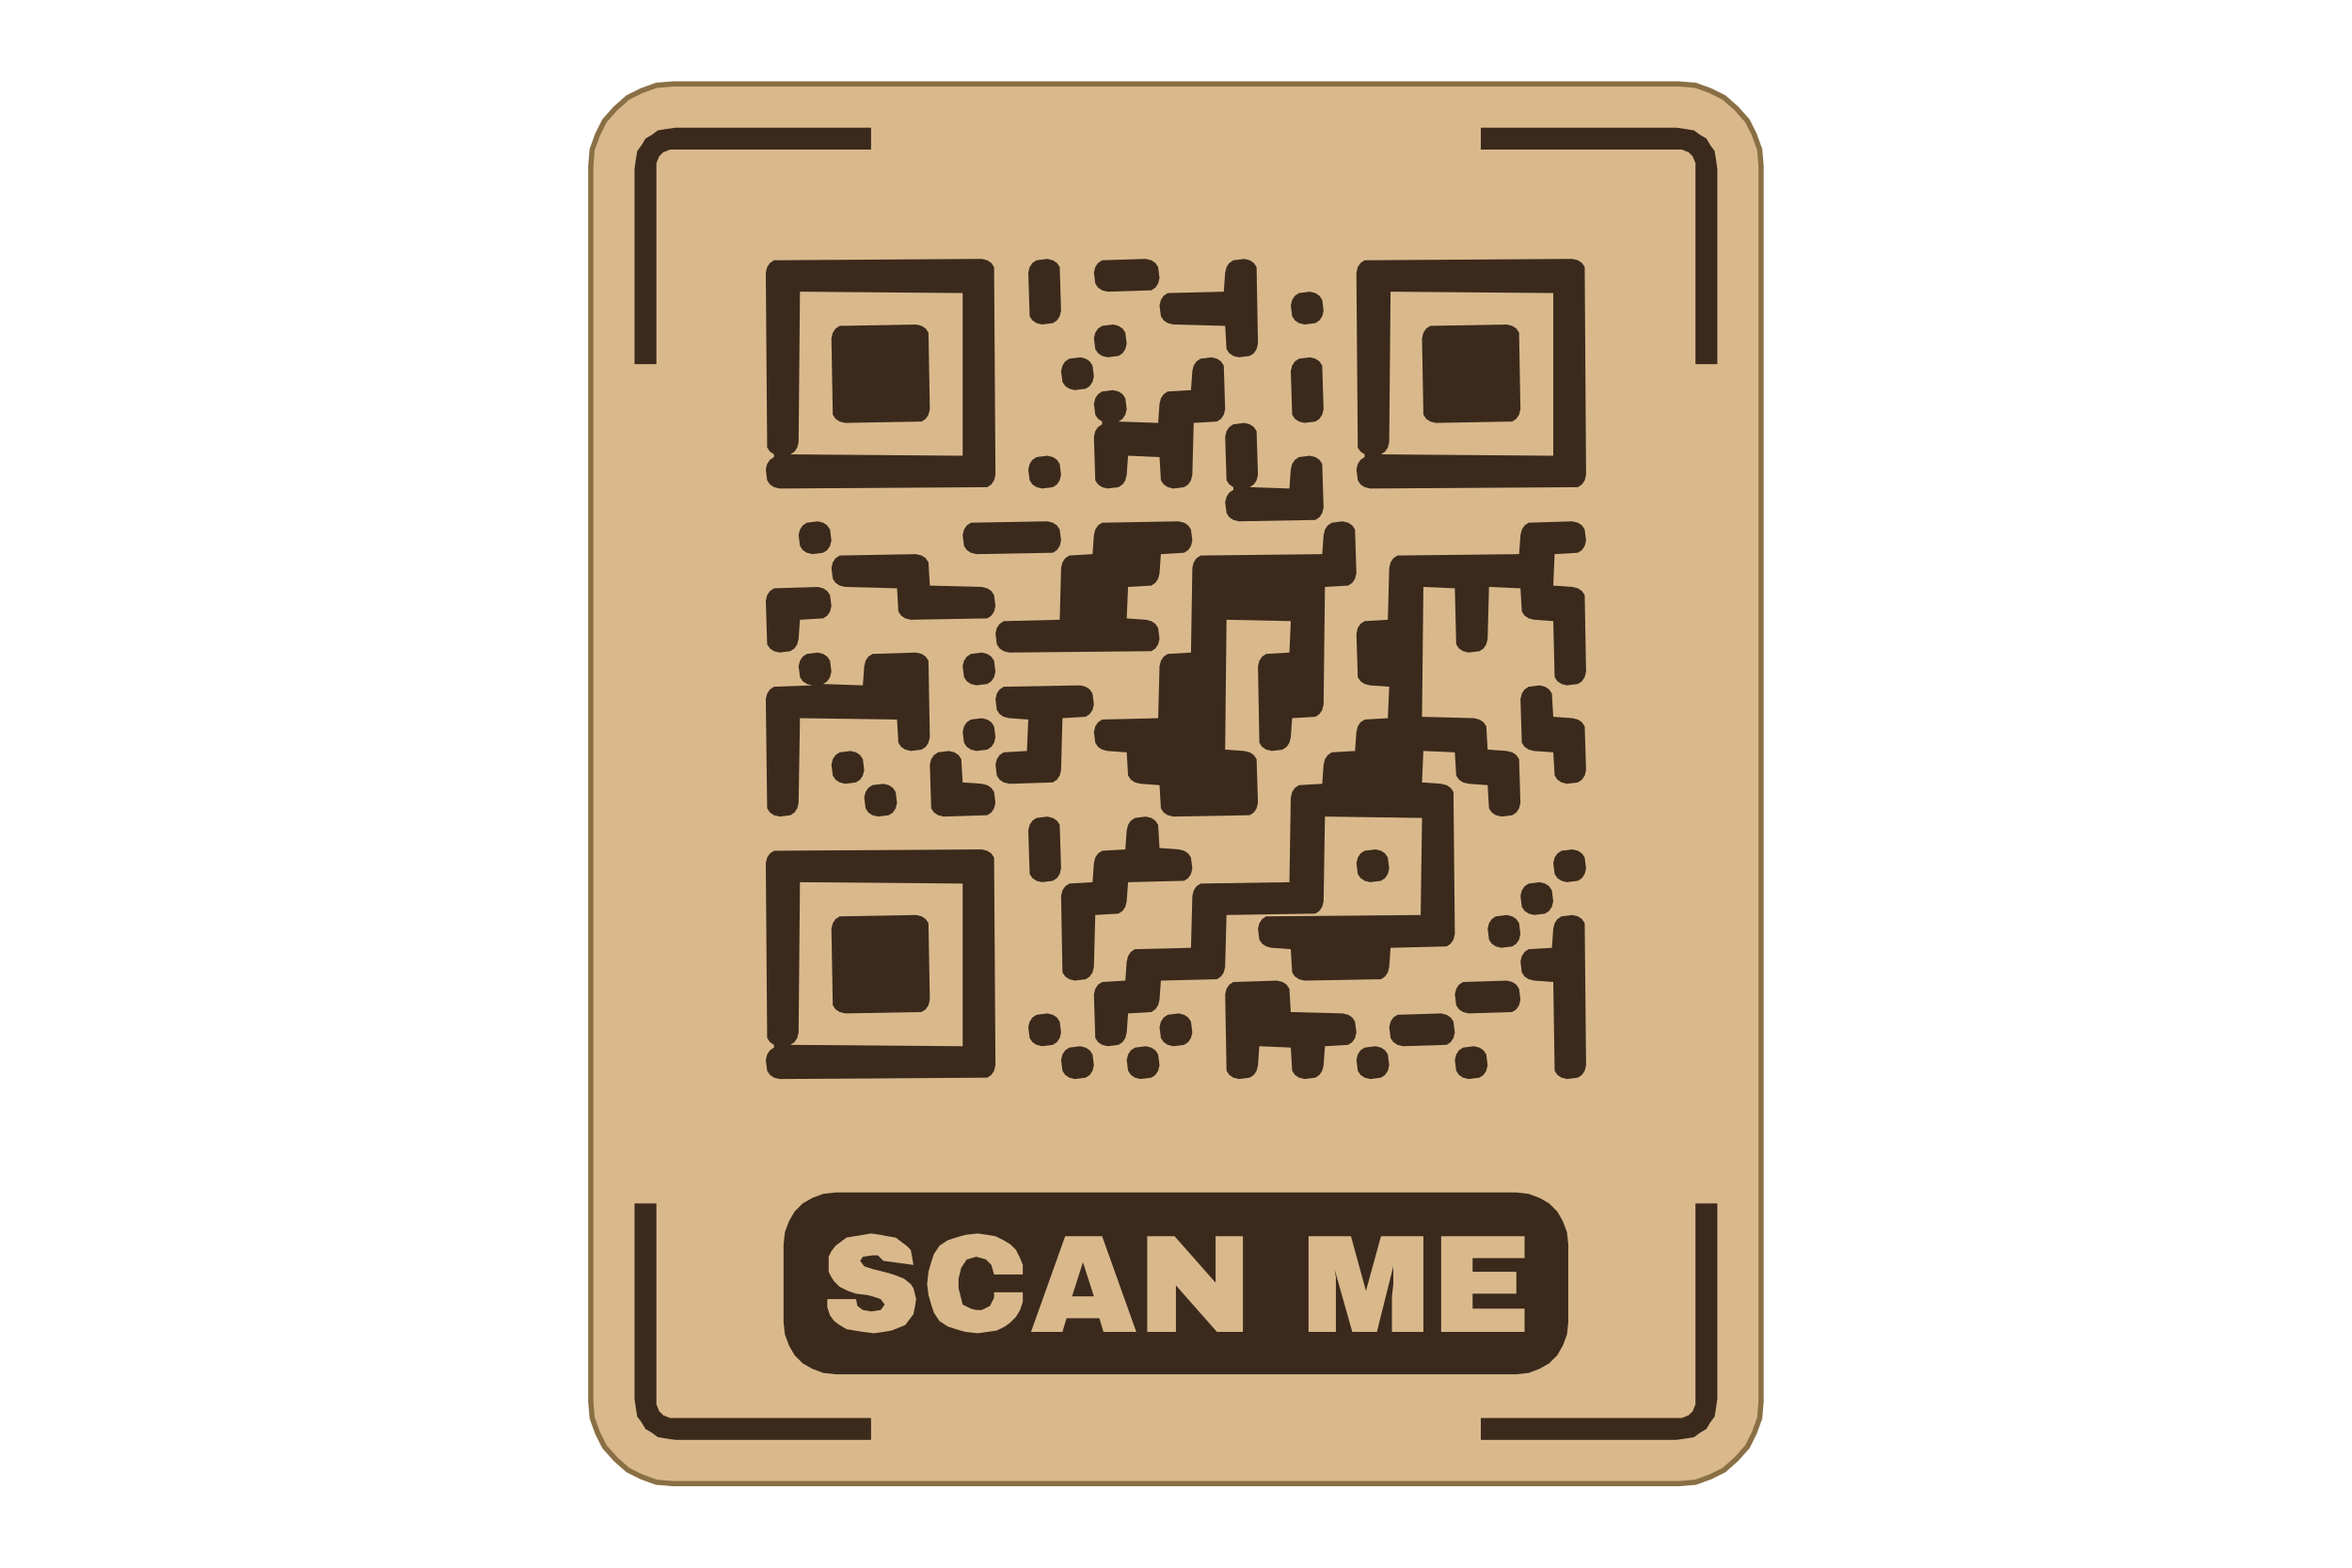
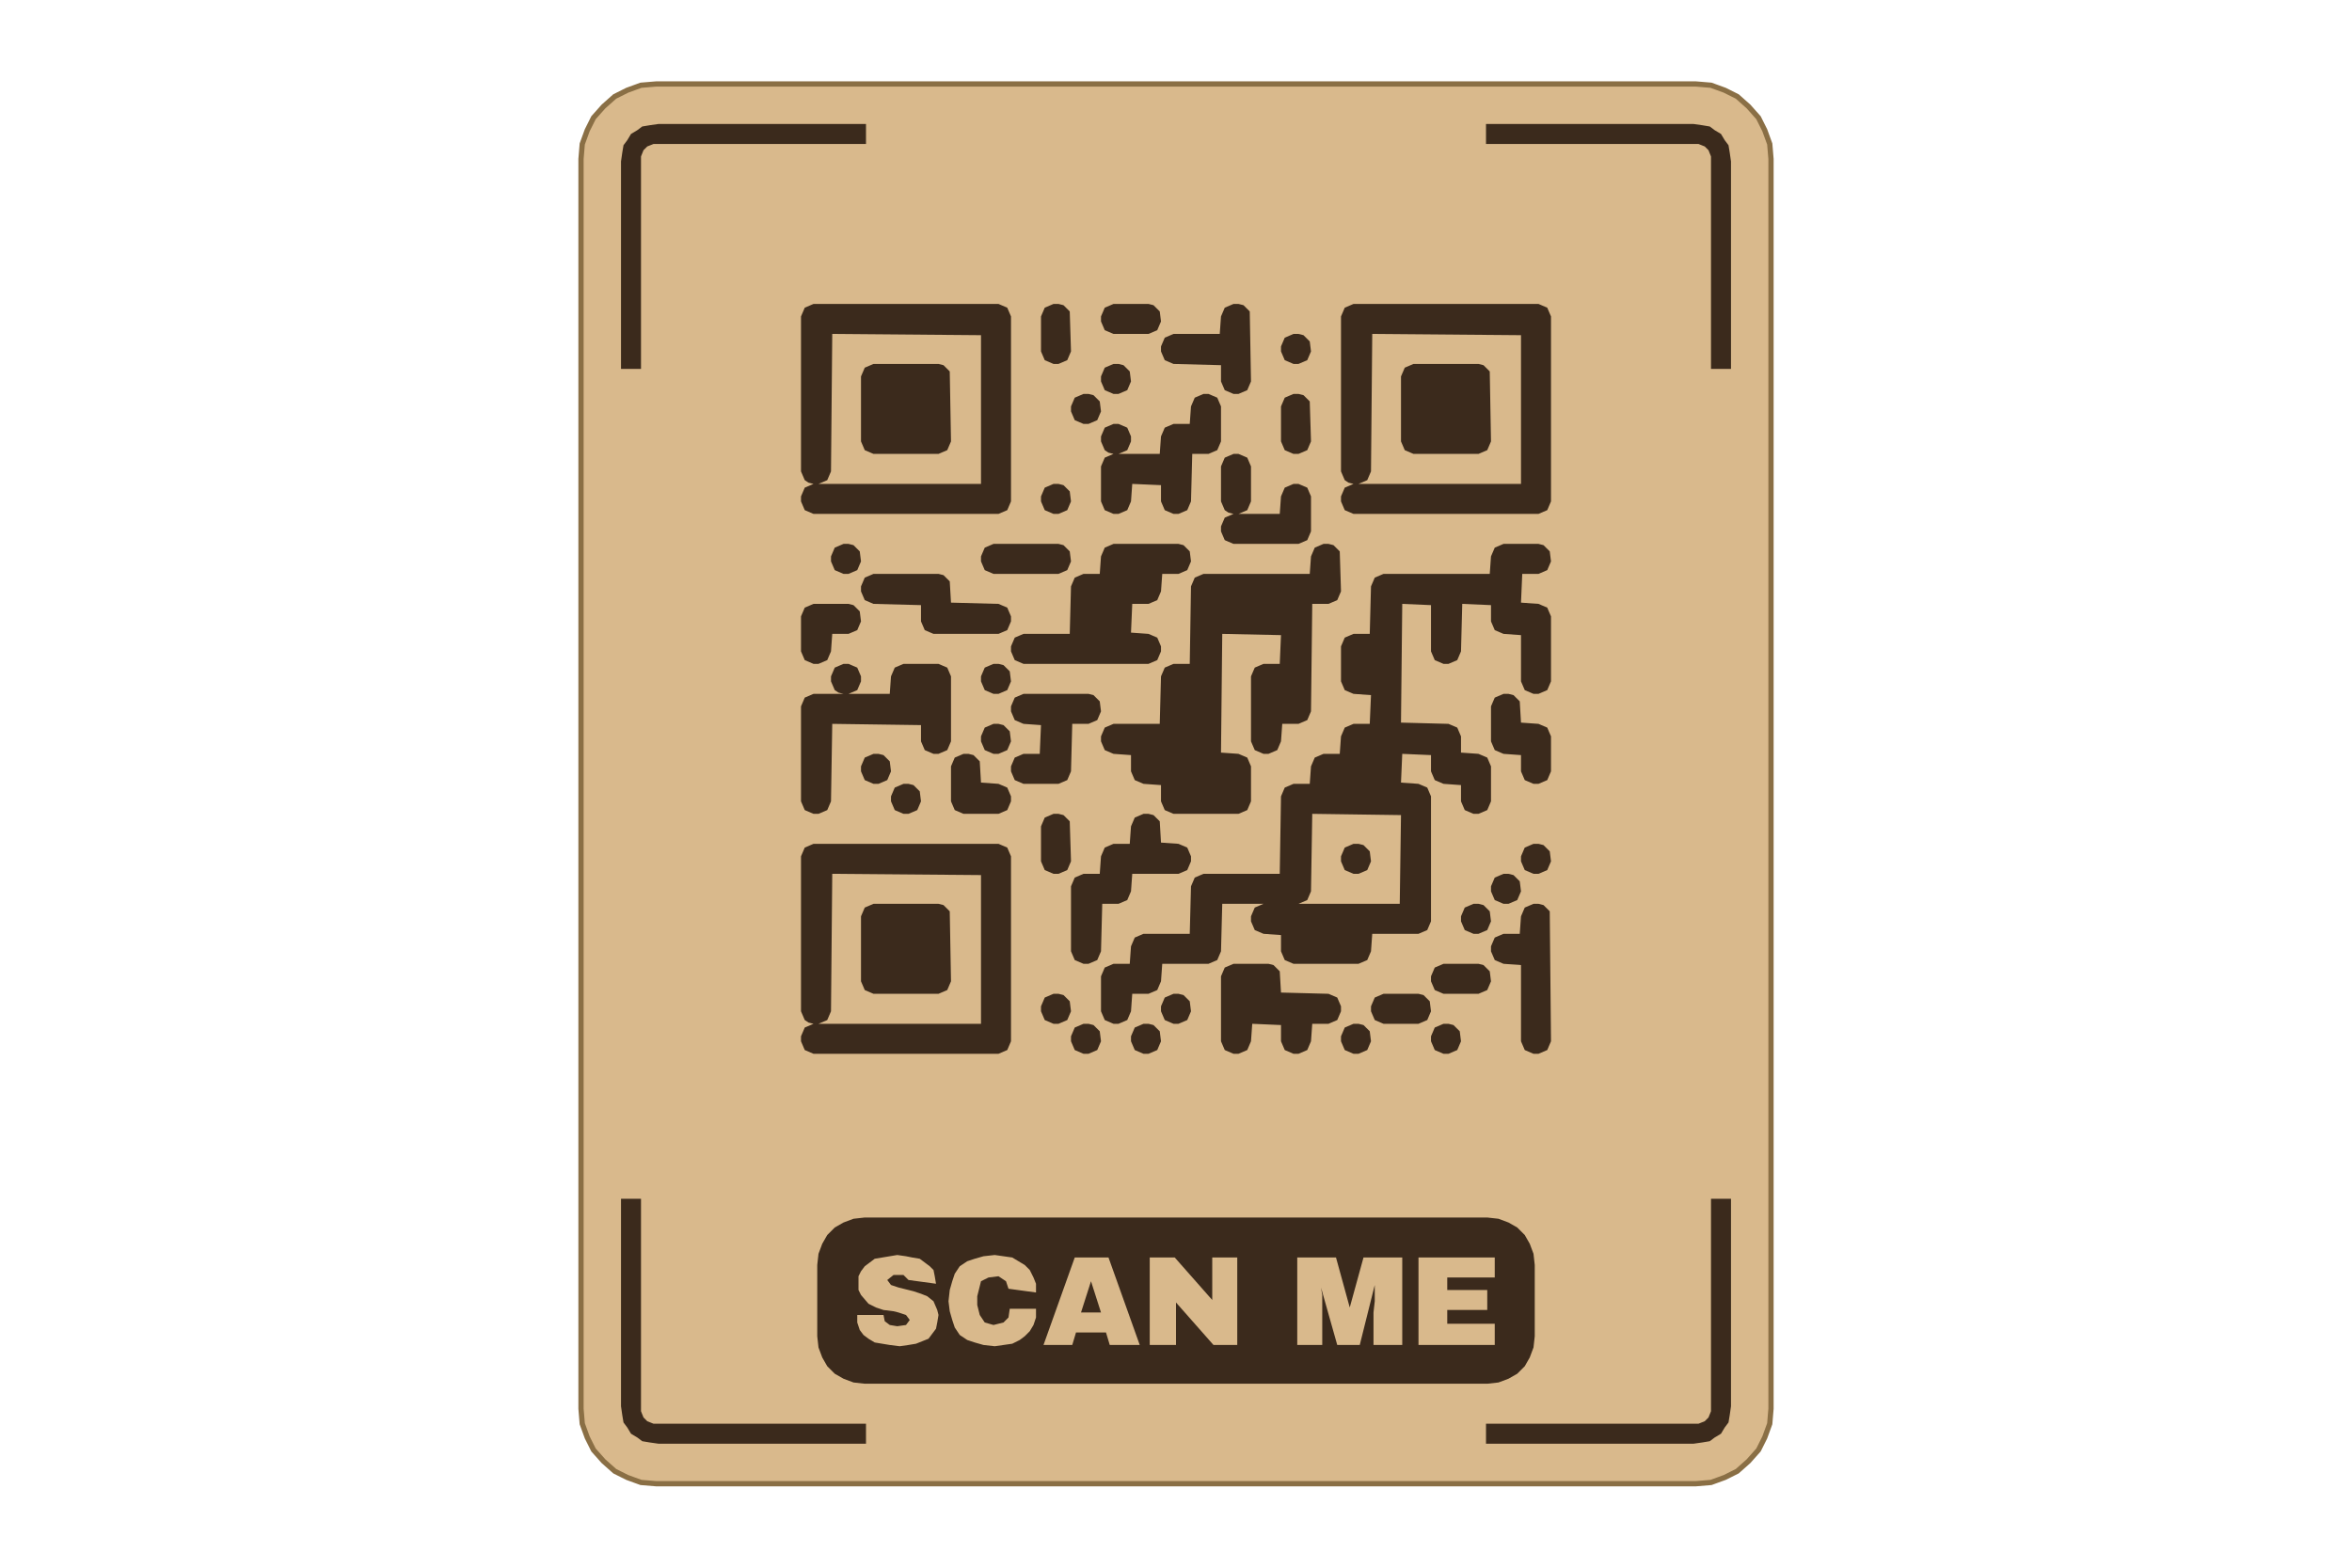
- <svg xmlns="http://www.w3.org/2000/svg" width="300" height="200" viewBox="-6.14 -6.14 97.89 114.69">
-   <path fill="#D9B98C" fill-rule="evenodd" stroke="#8A6F45" stroke-width=".38" d="m0 6 .1-1.2.4-1.1.5-1 .8-.9.9-.8 1-.5L4.8.1 6 0h73.6l1.2.1 1.1.4 1 .5.9.8.8.9.5 1 .4 1.1.1 1.2v90.4l-.1 1.2-.4 1.1-.5 1-.8.9-.9.8-1 .5-1.1.4-1.2.1H6l-1.2-.1-1.1-.4-1-.5-.9-.8-.8-.9-.5-1-.4-1.1-.1-1.2Z" />
-   <path fill="#3B2A1C" fill-rule="evenodd" d="m36.2 70.5.3.2.2.3.1.8-.1.4-.2.3-.3.2-.8.1-.4-.1-.3-.2-.2-.3-.1-.8.1-.4.2-.3.3-.2.8-.1Zm4.8 0 .3.2.2.3.1.8-.1.4-.2.3-.3.2-.8.1-.4-.1-.3-.2-.2-.3-.1-.8.1-.4.2-.3.3-.2.8-.1Zm9.6-4.8.3.2.2.3.1 1.7 3.8.1.4.1.3.2.2.3.1.8-.1.4-.2.3-.3.2-1.7.1-.1 1.4-.1.4-.2.3-.3.2-.8.1-.4-.1-.3-.2-.2-.3-.1-1.7-2.3-.1-.1 1.4-.1.4-.2.3-.3.2-.8.1-.4-.1-.3-.2-.2-.3-.1-5.6.1-.4.2-.3.3-.2 3.2-.1Zm7.2 4.8.3.2.2.3.1.8-.1.4-.2.3-.3.2-.8.1-.4-.1-.3-.2-.2-.3-.1-.8.1-.4.2-.3.3-.2.8-.1Zm7.2 0 .3.2.2.3.1.8-.1.4-.2.3-.3.2-.8.1-.4-.1-.3-.2-.2-.3-.1-.8.1-.4.2-.3.3-.2.8-.1Zm7.2-9.6.3.2.2.3.1 10.4-.1.4-.2.3-.3.2-.8.1-.4-.1-.3-.2-.2-.3-.1-6.5-1.4-.1-.4-.1-.3-.2-.2-.3-.1-.8.1-.4.2-.3.3-.2 1.7-.1.1-1.4.1-.4.2-.3.3-.2.8-.1Zm-38.4 7.2.3.2.2.3.1.8-.1.4-.2.3-.3.2-.8.1-.4-.1-.3-.2-.2-.3-.1-.8.1-.4.2-.3.3-.2.8-.1Zm38.4-36 .3.2.2.3.1.8-.1.4-.2.3-.3.2-1.7.1-.1 2.3 1.4.1.4.1.3.2.2.3.1 5.6-.1.4-.2.3-.3.2-.8.1-.4-.1-.3-.2-.2-.3-.1-4.1-1.4-.1-.4-.1-.3-.2-.2-.3-.1-1.7-2.3-.1-.1 3.8-.1.4-.2.3-.3.2-.8.1-.4-.1-.3-.2-.2-.3-.1-4.1-2.3-.1-.1 9.5 3.8.1.4.1.3.2.2.3.1 1.7 1.4.1.4.1.3.2.2.3.1 3.2-.1.4-.2.3-.3.2-.8.1-.4-.1-.3-.2-.2-.3-.1-1.7-1.4-.1-.4-.1-.3-.2-.2-.3-.1-1.7-2.3-.1-.1 2.3 1.4.1.4.1.3.2.2.3.1 10.4-.1.4-.2.3-.3.2-4.1.1-.1 1.4-.1.4-.2.3-.3.2-5.6.1-.4-.1-.3-.2-.2-.3-.1-1.7-1.4-.1-.4-.1-.3-.2-.2-.3-.1-.8.1-.4.2-.3.3-.2 11.3-.1.1-7.1-7.1-.1-.1 6.2-.1.4-.2.3-.3.2-6.5.1-.1 3.8-.1.4-.2.3-.3.2-4.1.1-.1 1.4-.1.4-.2.3-.3.2-1.7.1-.1 1.4-.1.4-.2.3-.3.2-.8.1-.4-.1-.3-.2-.2-.3-.1-3.2.1-.4.2-.3.3-.2 1.7-.1.1-1.4.1-.4.2-.3.3-.2 4.1-.1.1-3.8.1-.4.2-.3.3-.2 6.5-.1.1-6.2.1-.4.2-.3.3-.2 1.7-.1.1-1.4.1-.4.2-.3.3-.2 1.7-.1.1-1.4.1-.4.2-.3.3-.2 1.7-.1.1-2.3L57 44l-.4-.1-.3-.2-.2-.3-.1-3.2.1-.4.2-.3.3-.2 1.7-.1.1-3.8.1-.4.2-.3.3-.2 8.9-.1.1-1.4.1-.4.2-.3.3-.2 3.2-.1Zm-28.8 36 .3.2.2.3.1.8-.1.4-.2.3-.3.2-.8.1-.4-.1-.3-.2-.2-.3-.1-.8.1-.4.2-.3.3-.2.8-.1Zm19.2 0 .3.2.2.3.1.8-.1.4-.2.3-.3.2-3.2.1-.4-.1-.3-.2-.2-.3-.1-.8.1-.4.2-.3.3-.2 3.2-.1Zm4.8-2.4.3.2.2.3.1.8-.1.4-.2.3-.3.2-3.2.1-.4-.1-.3-.2-.2-.3-.1-.8.1-.4.2-.3.3-.2 3.2-.1ZM41 53.7l.3.2.2.3.1 1.7 1.4.1.4.1.3.2.2.3.1.8-.1.4-.2.3-.3.2-4.1.1-.1 1.4-.1.4-.2.3-.3.2-1.7.1-.1 3.8-.1.4-.2.3-.3.2-.8.1-.4-.1-.3-.2-.2-.3-.1-5.6.1-.4.2-.3.3-.2 1.7-.1.1-1.4.1-.4.2-.3.3-.2 1.7-.1.1-1.4.1-.4.2-.3.3-.2.8-.1Zm26.4 7.2.3.2.2.3.1.8-.1.4-.2.3-.3.2-.8.1-.4-.1-.3-.2-.2-.3-.1-.8.1-.4.2-.3.3-.2.8-.1Zm2.4-2.4.3.2.2.3.1.8-.1.4-.2.3-.3.2-.8.1-.4-.1-.3-.2-.2-.3-.1-.8.1-.4.2-.3.3-.2.8-.1Zm-36-4.8.3.2.2.3.1 3.2-.1.4-.2.3-.3.2-.8.1-.4-.1-.3-.2-.2-.3-.1-3.2.1-.4.2-.3.3-.2.8-.1Zm24 2.4.3.2.2.3.1.8-.1.4-.2.3-.3.2-.8.1-.4-.1-.3-.2-.2-.3-.1-.8.1-.4.2-.3.3-.2.8-.1Zm14.4 0 .3.2.2.3.1.8-.1.4-.2.3-.3.2-.8.1-.4-.1-.3-.2-.2-.3-.1-.8.1-.4.2-.3.3-.2.8-.1ZM15.5 43.7l-.2-.3-.1-.8.1-.4.2-.3.3-.2.8-.1.4.1.3.2.2.3.1.8-.1.4-.2.3-.3.2 2.9.1.1-1.4.1-.4.2-.3.3-.2 3.2-.1.4.1.3.2.2.3.1 5.6-.1.4-.2.3-.3.2-.8.1-.4-.1-.3-.2-.2-.3-.1-1.7-7.1-.1-.1 6.2-.1.4-.2.3-.3.2-.8.1-.4-.1-.3-.2-.2-.3-.1-8 .1-.4.2-.3.3-.2 2.8-.1-.4-.1Zm6.3 7.6.3.2.2.3.1.8-.1.4-.2.3-.3.2-.8.1-.4-.1-.3-.2-.2-.3-.1-.8.1-.4.2-.3.3-.2.8-.1Zm4.8-2.4.3.2.2.3.1 1.7 1.4.1.4.1.3.2.2.3.1.8-.1.4-.2.3-.3.2-3.2.1-.4-.1-.3-.2-.2-.3-.1-3.2.1-.4.2-.3.3-.2.8-.1Zm28.8-16.8.3.2.2.3.1 3.2-.1.4-.2.3-.3.2-1.7.1-.1 8.6-.1.4-.2.3-.3.2-1.7.1-.1 1.4-.1.4-.2.3-.3.2-.8.1-.4-.1-.3-.2-.2-.3-.1-5.6.1-.4.2-.3.3-.2 1.7-.1.1-2.3-4.7-.1-.1 9.5 1.4.1.4.1.3.2.2.3.1 3.2-.1.4-.2.3-.3.2-5.6.1-.4-.1-.3-.2-.2-.3-.1-1.7-1.4-.1-.4-.1-.3-.2-.2-.3-.1-1.7-1.4-.1-.4-.1-.3-.2-.2-.3-.1-.8.1-.4.2-.3.3-.2 4.1-.1.1-3.8.1-.4.2-.3.3-.2 1.7-.1.1-6.2.1-.4.2-.3.3-.2 8.9-.1.1-1.4.1-.4.2-.3.3-.2.8-.1Zm-36 16.8.3.2.2.3.1.8-.1.4-.2.3-.3.2-.8.1-.4-.1-.3-.2-.2-.3-.1-.8.1-.4.2-.3.3-.2.8-.1Zm16.8-4.8.3.2.2.3.1.8-.1.4-.2.3-.3.2-1.7.1-.1 3.8-.1.4-.2.3-.3.2-3.2.1-.4-.1-.3-.2-.2-.3-.1-.8.1-.4.2-.3.3-.2 1.7-.1.1-2.3-1.4-.1-.4-.1-.3-.2-.2-.3-.1-.8.1-.4.2-.3.3-.2 5.6-.1Zm33.6 0 .3.2.2.3.1 1.7 1.4.1.4.1.3.2.2.3.1 3.2-.1.4-.2.3-.3.2-.8.1-.4-.1-.3-.2-.2-.3-.1-1.7-1.4-.1-.4-.1-.3-.2-.2-.3L68 45l.1-.4.2-.3.3-.2.8-.1ZM29 46.5l.3.2.2.3.1.8-.1.4-.2.3-.3.2-.8.1-.4-.1-.3-.2-.2-.3-.1-.8.1-.4.2-.3.3-.2.8-.1Zm0-4.8.3.2.2.3.1.8-.1.4-.2.3-.3.2-.8.1-.4-.1-.3-.2-.2-.3-.1-.8.1-.4.2-.3.3-.2.8-.1Zm-12-4.8.3.2.2.3.1.8-.1.4-.2.3-.3.2-1.7.1-.1 1.4-.1.4-.2.3-.3.2-.8.1-.4-.1-.3-.2-.2-.3-.1-3.2.1-.4.2-.3.3-.2 3.2-.1Zm26.4-4.8.3.2.2.3.1.8-.1.4-.2.3-.3.2-1.7.1-.1 1.4-.1.4-.2.3-.3.2-1.7.1-.1 2.3 1.4.1.4.1.3.2.2.3.1.8-.1.4-.2.3-.3.2-10.4.1-.4-.1-.3-.2-.2-.3-.1-.8.1-.4.2-.3.3-.2 4.1-.1.1-3.8.1-.4.2-.3.3-.2 1.7-.1.1-1.4.1-.4.2-.3.3-.2L43 32Zm-19.2 2.4.3.2.2.3.1 1.7 3.8.1.4.1.3.2.2.3.1.8-.1.4-.2.3-.3.2-5.6.1-.4-.1-.3-.2-.2-.3-.1-1.7-3.8-.1-.4-.1-.3-.2-.2-.3-.1-.8.1-.4.2-.3.3-.2 5.6-.1ZM17 32.1l.3.2.2.3.1.8-.1.4-.2.3-.3.2-.8.1-.4-.1-.3-.2-.2-.3-.1-.8.1-.4.2-.3.3-.2.8-.1Zm16.8 0 .3.2.2.3.1.8-.1.4-.2.3-.3.2-5.6.1-.4-.1-.3-.2-.2-.3-.1-.8.1-.4.2-.3.3-.2 5.6-.1Zm12.9-2.8-.2-.3-.1-3.2.1-.4.2-.3.3-.2.8-.1.4.1.3.2.2.3.1 3.2-.1.4-.2.3-.3.2 2.9.1.1-1.4.1-.4.2-.3.3-.2.8-.1.4.1.3.2.2.3.1 3.2-.1.4-.2.3-.3.2-5.6.1-.4-.1-.3-.2-.2-.3-.1-.8.1-.4.2-.3.3-.2v-.2Zm-12.9-2 .3.2.2.3.1.8-.1.4-.2.3-.3.2-.8.1-.4-.1-.3-.2-.2-.3-.1-.8.1-.4.2-.3.3-.2.8-.1Zm3.3-2.8-.2-.3-.1-.8.1-.4.2-.3.3-.2.8-.1.4.1.3.2.2.3.1.8-.1.4-.2.3-.3.2 2.9.1.1-1.4.1-.4.2-.3.3-.2 1.7-.1.1-1.4.1-.4.2-.3.3-.2.8-.1.4.1.3.2.2.3.1 3.2-.1.4-.2.3-.3.2-1.7.1-.1 3.8-.1.4-.2.3-.3.2-.8.1-.4-.1-.3-.2-.2-.3-.1-1.7-2.3-.1-.1 1.4-.1.4-.2.3-.3.2-.8.1-.4-.1-.3-.2-.2-.3-.1-3.2.1-.4.2-.3.3-.2v-.2ZM53 20.1l.3.2.2.3.1 3.2-.1.4-.2.3-.3.2-.8.1-.4-.1-.3-.2-.2-.3-.1-3.2.1-.4.2-.3.3-.2.8-.1Zm-16.8 0 .3.2.2.3.1.8-.1.4-.2.3-.3.2-.8.1-.4-.1-.3-.2-.2-.3-.1-.8.1-.4.2-.3.3-.2.8-.1Zm2.4-2.4.3.2.2.3.1.8-.1.4-.2.3-.3.2-.8.1-.4-.1-.3-.2-.2-.3-.1-.8.1-.4.2-.3.3-.2.8-.1Zm9.6-4.8.3.2.2.3.1 5.6-.1.4-.2.3-.3.2-.8.1-.4-.1-.3-.2-.2-.3-.1-1.7-3.8-.1-.4-.1-.3-.2-.2-.3-.1-.8.1-.4.2-.3.3-.2 4.1-.1.1-1.4.1-.4.2-.3.3-.2.8-.1Zm-14.4 0 .3.2.2.3.1 3.2-.1.4-.2.3-.3.2-.8.1-.4-.1-.3-.2-.2-.3-.1-3.2.1-.4.2-.3.3-.2.8-.1ZM53 15.3l.3.2.2.3.1.8-.1.4-.2.3-.3.2-.8.1-.4-.1-.3-.2-.2-.3-.1-.8.1-.4.2-.3.3-.2.8-.1Zm-12-2.4.3.2.2.3.1.8-.1.4-.2.3-.3.2-3.2.1-.4-.1-.3-.2-.2-.3-.1-.8.1-.4.2-.3.3-.2 3.2-.1ZM13.1 70.1l-.2-.3-.1-12.8.1-.4.2-.3.3-.2 15.2-.1.4.1.3.2.2.3.1 15.2-.1.4-.2.3-.3.2-15.2.1-.4-.1-.3-.2-.2-.3-.1-.8.1-.4.2-.3.3-.2v-.2Zm14.1.3V58.5l-11.9-.1-.1 11-.1.4-.2.3-.3.2 12.5.1Zm-3-9.5.3.2.2.3.1 5.6-.1.4-.2.3-.3.2-5.6.1-.4-.1-.3-.2-.2-.3-.1-5.6.1-.4.2-.3.3-.2 5.6-.1Zm-11.1-34-.2-.3-.1-12.8.1-.4.2-.3.3-.2 15.2-.1.4.1.3.2.2.3.1 15.2-.1.4-.2.3-.3.2-15.2.1-.4-.1-.3-.2-.2-.3-.1-.8.1-.4.2-.3.3-.2v-.2Zm14.1.3V15.3l-11.9-.1-.1 11-.1.4-.2.3-.3.2 12.5.1Zm-3-9.5.3.2.2.3.1 5.6-.1.4-.2.3-.3.2-5.6.1-.4-.1-.3-.2-.2-.3-.1-5.6.1-.4.2-.3.3-.2 5.6-.1Zm32.1 9.2-.2-.3-.1-12.8.1-.4.2-.3.3-.2 15.2-.1.4.1.3.2.2.3.1 15.2-.1.4-.2.3-.3.2-15.2.1-.4-.1-.3-.2-.2-.3-.1-.8.1-.4.2-.3.3-.2v-.2Zm14.1.3V15.3l-11.9-.1-.1 11-.1.4-.2.3-.3.2 12.5.1Zm-3-9.5.3.2.2.3.1 5.6-.1.4-.2.3-.3.2-5.6.1-.4-.1-.3-.2-.2-.3-.1-5.6.1-.4.2-.3.3-.2 5.6-.1Zm1.2 63.5.8.3.7.4.6.6.4.7.3.8.1.9v5.7l-.1.9-.3.8-.4.7-.6.6-.7.4-.8.3-.9.1H17.9l-.9-.1-.8-.3-.7-.4-.6-.6-.4-.7-.3-.8-.1-.9v-5.7l.1-.9.3-.8.4-.7.6-.6.7-.4.8-.3.9-.1h49.8Zm-48.7 3-.6.1-.6.1-.4.3-.4.3-.3.4-.2.4v1.1l.2.4.2.3.4.4.6.3.6.2.8.1.4.1.6.2.3.4-.3.4-.7.1-.6-.1-.4-.3-.1-.5h-2.1v.6l.2.6.3.4.4.3.5.3.6.1.6.1.8.1.7-.1.6-.1.5-.2.5-.2.3-.4.3-.4.1-.5.1-.6-.1-.4-.1-.4-.2-.3-.5-.4-.5-.2-.6-.2-.8-.2-.4-.1-.6-.2-.3-.4.2-.3.7-.1h.4l.4.4 2.2.3-.1-.6-.1-.5-.3-.3-.4-.3-.4-.3-.6-.1-.5-.1-.7-.1Zm7.5 0-.7.2-.6.2-.6.4-.4.6-.2.6-.2.7-.1.9.1.8.2.7.2.6.4.6.6.4.6.2.7.2.9.1.7-.1.7-.1.6-.3.4-.3.4-.4.3-.5.2-.6v-.7h-2.1v.4l-.3.6-.6.3h-.4l-.4-.1-.6-.3-.2-.8-.1-.4v-.7l.1-.4.1-.4.4-.6.7-.2.7.2.4.4.2.7h2.1v-.7l-.2-.5-.3-.6-.4-.4-.5-.3-.6-.3-.6-.1-.7-.1Zm7.3.1-2.5 7h2.3l.3-1h2.4l.3 1h2.4l-2.5-7Zm6 0v7h2.1v-3.4l3 3.4h1.9v-7h-2v3.4l-3-3.4Zm11.8 0v7h2v-4l-.1-.6 1.3 4.6h1.8l1.2-4.8v1.3l-.1.9v2.6h2.3v-7h-3.1l-1.1 4-1.1-4Zm9.7 0v7h6.1v-1.7h-3.8v-1.1h3.2v-1.6h-3.2v-1h3.8v-1.6Zm-25.4 4.4h-1.6l.8-2.5Zm-32 7.5v.4l.2.5.3.3.5.2h14.7v1.6H6.2l-.7-.1-.6-.1-.4-.3-.5-.3-.3-.5-.3-.4-.1-.6-.1-.7V81.9h1.6Zm77.6 0-.1.7-.1.6-.3.4-.3.5-.5.3-.4.3-.6.1-.7.1H65.1v-1.6h14.7l.5-.2.3-.3.2-.5V81.9h1.6ZM80.1 3.3l.6.1.4.3.5.3.3.5.3.4.1.6.1.7v14.3h-1.6V5.8l-.2-.5-.3-.3-.5-.2H65.1V3.2h14.3ZM20.5 4.8H5.8l-.5.2-.3.3-.2.5v14.7H3.2V6.2l.1-.7.1-.6.3-.4L4 4l.5-.3.4-.3.6-.1.7-.1h14.3Z" />
+ <svg xmlns="http://www.w3.org/2000/svg" width="300" height="200" viewBox="-6.72 -6.72 108.64 125.44">
+   <path fill="#D9B98C" fill-rule="evenodd" stroke="#8A6F45" stroke-width=".42" d="m0 6 .1-1.2.4-1.1.5-1 .8-.9.9-.8 1-.5L4.8.1 6 0h83.2l1.2.1 1.1.4 1 .5.9.8.8.9.5 1 .4 1.1.1 1.2v100l-.1 1.2-.4 1.1-.5 1-.8.9-.9.8-1 .5-1.1.4-1.2.1H6l-1.2-.1-1.1-.4-1-.5-.9-.8-.8-.9-.5-1-.4-1.1L0 106Z" />
+   <path fill="#3B2A1C" fill-rule="evenodd" d="m41 75.3.5.5.1.8-.3.7-.7.3h-.4l-.7-.3-.3-.7v-.4l.3-.7.7-.3h.4Zm4.8 0 .5.5.1.8-.3.7-.7.3H45l-.7-.3-.3-.7v-.4l.3-.7.7-.3h.4Zm9.6-4.8.5.5.1 1.7 3.8.1.7.3.3.7v.4l-.3.7-.7.3h-1.3l-.1 1.4-.3.7-.7.3H57l-.7-.3-.3-.7v-1.3l-2.3-.1-.1 1.4-.3.7-.7.3h-.4l-.7-.3-.3-.7v-5.2l.3-.7.7-.3H55Zm7.2 4.8.5.5.1.8-.3.7-.7.3h-.4l-.7-.3-.3-.7v-.4l.3-.7.7-.3h.4Zm7.2 0 .5.5.1.8-.3.7-.7.3H69l-.7-.3-.3-.7v-.4l.3-.7.7-.3h.4Zm7.2-9.6.5.5.1 10.4-.3.7-.7.3h-.4l-.7-.3-.3-.7v-6.1l-1.4-.1-.7-.3-.3-.7V69l.3-.7.7-.3h1.3l.1-1.4.3-.7.7-.3h.4Zm-38.4 7.2.5.5.1.8-.3.7-.7.3h-.4l-.7-.3-.3-.7v-.4l.3-.7.7-.3h.4Zm38.4-36 .5.5.1.8-.3.7-.7.3h-1.3l-.1 2.3 1.4.1.7.3.3.7v5.2l-.3.7-.7.3h-.4l-.7-.3-.3-.7v-3.7l-1.4-.1-.7-.3-.3-.7v-1.3l-2.3-.1-.1 3.8-.3.7-.7.3H69l-.7-.3-.3-.7v-3.7l-2.3-.1-.1 9.5 3.8.1.7.3.3.7v1.3l1.4.1.7.3.3.7v2.8l-.3.7-.7.3h-.4l-.7-.3-.3-.7v-1.3L69 56l-.7-.3-.3-.7v-1.3l-2.3-.1-.1 2.3 1.4.1.7.3.3.7v10l-.3.7-.7.3h-3.7l-.1 1.4-.3.7-.7.3H57l-.7-.3-.3-.7v-1.3l-1.4-.1-.7-.3-.3-.7v-.4l.3-.7.7-.3h10.9l.1-7.1-7.1-.1-.1 6.2-.3.7-.7.3h-6.1l-.1 3.8-.3.7-.7.3h-3.7l-.1 1.4-.3.7-.7.3h-1.3l-.1 1.4-.3.7-.7.3h-.4l-.7-.3-.3-.7v-2.8l.3-.7.7-.3h1.3L44 69l.3-.7.7-.3h3.7l.1-3.8.3-.7.7-.3h6.1L56 57l.3-.7.7-.3h1.3l.1-1.4.3-.7.7-.3h1.3l.1-1.4.3-.7.7-.3h1.3l.1-2.3-1.4-.1-.7-.3-.3-.7V45l.3-.7.7-.3h1.3l.1-3.8.3-.7.7-.3h8.5l.1-1.4.3-.7.7-.3h2.8Zm-28.8 36 .5.5.1.8-.3.7-.7.3h-.4l-.7-.3-.3-.7v-.4l.3-.7.7-.3h.4Zm19.2 0 .5.5.1.8-.3.7-.7.3h-2.8l-.7-.3-.3-.7v-.4l.3-.7.7-.3H67Zm4.8-2.4.5.5.1.8-.3.7-.7.3H69l-.7-.3-.3-.7v-.4l.3-.7.7-.3h2.8Zm-26.4-12 .5.5.1 1.7 1.4.1.7.3.3.7v.4l-.3.7-.7.3h-3.7l-.1 1.4-.3.7-.7.3h-1.3l-.1 3.8-.3.7-.7.3h-.4l-.7-.3-.3-.7v-5.2l.3-.7.7-.3h1.3l.1-1.4.3-.7.7-.3h1.3l.1-1.4.3-.7.7-.3h.4Zm26.4 7.2.5.5.1.8-.3.7-.7.3h-.4l-.7-.3-.3-.7v-.4l.3-.7.7-.3h.4Zm2.4-2.4.5.5.1.8-.3.7-.7.3h-.4l-.7-.3-.3-.7v-.4l.3-.7.7-.3h.4Zm-36-4.8.5.5.1 3.2-.3.7-.7.3h-.4l-.7-.3-.3-.7v-2.8l.3-.7.7-.3h.4Zm24 2.4.5.5.1.8-.3.7-.7.3h-.4l-.7-.3-.3-.7v-.4l.3-.7.7-.3h.4Zm14.4 0 .5.5.1.8-.3.7-.7.3h-.4l-.7-.3-.3-.7v-.4l.3-.7.7-.3h.4ZM20.3 48.5l-.3-.7v-.4l.3-.7.7-.3h.4l.7.3.3.7v.4l-.3.7-.7.3h3.3l.1-1.4.3-.7.7-.3h2.8l.7.3.3.7v5.2l-.3.7-.7.3h-.4l-.7-.3-.3-.7v-1.3l-7.1-.1-.1 6.2-.3.7-.7.3h-.4l-.7-.3-.3-.7v-7.6l.3-.7.7-.3H21l-.4-.1Zm6.3 7.6.5.5.1.8-.3.7-.7.3h-.4l-.7-.3-.3-.7V57l.3-.7.7-.3h.4Zm4.8-2.4.5.5.1 1.7 1.4.1.7.3.3.7v.4l-.3.7-.7.3h-2.8l-.7-.3-.3-.7v-2.8l.3-.7.7-.3h.4Zm28.8-16.8.5.5.1 3.2-.3.7-.7.3h-1.3l-.1 8.6-.3.7-.7.3h-1.3l-.1 1.4-.3.7-.7.3h-.4l-.7-.3-.3-.7v-5.2l.3-.7.7-.3h1.3l.1-2.3-4.7-.1-.1 9.5 1.4.1.7.3.3.7v2.8l-.3.7-.7.3h-5.2l-.7-.3-.3-.7v-1.3L45 56l-.7-.3-.3-.7v-1.3l-1.4-.1-.7-.3-.3-.7v-.4l.3-.7.7-.3h3.7l.1-3.8.3-.7.7-.3h1.3l.1-6.2.3-.7.7-.3h8.5l.1-1.4.3-.7.7-.3h.4Zm-36 16.8.5.5.1.8-.3.7-.7.3h-.4l-.7-.3-.3-.7v-.4l.3-.7.7-.3h.4ZM41 48.9l.5.5.1.8-.3.7-.7.3h-1.3l-.1 3.8-.3.7-.7.3h-2.8l-.7-.3-.3-.7v-.4l.3-.7.7-.3h1.3l.1-2.3-1.4-.1-.7-.3-.3-.7v-.4l.3-.7.7-.3h5.2Zm33.6 0 .5.5.1 1.7 1.4.1.7.3.3.7V55l-.3.7-.7.3h-.4l-.7-.3-.3-.7v-1.3l-1.4-.1-.7-.3-.3-.7v-2.8l.3-.7.7-.3h.4Zm-40.8 2.4.5.5.1.8-.3.7-.7.3H33l-.7-.3-.3-.7v-.4l.3-.7.7-.3h.4Zm0-4.8.5.5.1.8-.3.7-.7.3H33l-.7-.3-.3-.7v-.4l.3-.7.7-.3h.4Zm-12-4.8.5.5.1.8-.3.7-.7.3h-1.3l-.1 1.4-.3.7-.7.3h-.4l-.7-.3-.3-.7v-2.8l.3-.7.7-.3h2.8Zm26.4-4.8.5.5.1.8-.3.7-.7.3h-1.3l-.1 1.4-.3.7-.7.3h-1.3l-.1 2.3 1.4.1.7.3.3.7v.4l-.3.7-.7.3h-10l-.7-.3-.3-.7V45l.3-.7.7-.3h3.7l.1-3.8.3-.7.7-.3h1.3l.1-1.4.3-.7.7-.3h5.2ZM29 39.3l.5.5.1 1.7 3.8.1.7.3.3.7v.4l-.3.7-.7.3h-5.2l-.7-.3-.3-.7v-1.3l-3.8-.1-.7-.3-.3-.7v-.4l.3-.7.7-.3h5.2Zm-7.2-2.4.5.5.1.8-.3.7-.7.3H21l-.7-.3-.3-.7v-.4l.3-.7.7-.3h.4Zm16.8 0 .5.5.1.8-.3.7-.7.3H33l-.7-.3-.3-.7v-.4l.3-.7.7-.3h5.2Zm12.9-2.8-.3-.7v-2.8l.3-.7.7-.3h.4l.7.3.3.7v2.8l-.3.7-.7.3h3.3L56 33l.3-.7.7-.3h.4l.7.3.3.7v2.8l-.3.7-.7.3h-5.2l-.7-.3-.3-.7v-.4l.3-.7.7-.3-.4-.1Zm-12.9-2 .5.5.1.8-.3.7-.7.3h-.4l-.7-.3-.3-.7V33l.3-.7.7-.3h.4Zm3.3-2.8-.3-.7v-.4l.3-.7.7-.3h.4l.7.3.3.7v.4l-.3.7-.7.3h3.3l.1-1.4.3-.7.7-.3h1.3l.1-1.4.3-.7.7-.3h.4l.7.3.3.7v2.8l-.3.7-.7.3h-1.3l-.1 3.8-.3.7-.7.3h-.4l-.7-.3-.3-.7v-1.3l-2.3-.1-.1 1.4-.3.7-.7.3h-.4l-.7-.3-.3-.7v-2.8l.3-.7.7-.3-.4-.1Zm15.9-4.4.5.5.1 3.2-.3.7-.7.3H57l-.7-.3-.3-.7v-2.8l.3-.7.7-.3h.4Zm-16.8 0 .5.5.1.8-.3.7-.7.3h-.4l-.7-.3-.3-.7v-.4l.3-.7.7-.3h.4Zm2.4-2.4.5.5.1.8-.3.7-.7.3h-.4l-.7-.3-.3-.7v-.4l.3-.7.7-.3h.4Zm9.6-4.8.5.5.1 5.6-.3.7-.7.3h-.4l-.7-.3-.3-.7v-1.3l-3.8-.1-.7-.3-.3-.7V21l.3-.7.7-.3h3.7l.1-1.4.3-.7.7-.3h.4Zm-14.4 0 .5.5.1 3.2-.3.7-.7.3h-.4l-.7-.3-.3-.7v-2.8l.3-.7.7-.3h.4Zm19.2 2.4.5.5.1.8-.3.7-.7.3H57l-.7-.3-.3-.7V21l.3-.7.7-.3h.4Zm-12-2.4.5.5.1.8-.3.7-.7.3h-2.8l-.7-.3-.3-.7v-.4l.3-.7.7-.3h2.8ZM17.9 74.9l-.3-.7V61.8l.3-.7.7-.3h14.8l.7.3.3.7v14.8l-.3.7-.7.3H18.6l-.7-.3-.3-.7v-.4l.3-.7.7-.3-.4-.1Zm14.1.3V63.3l-11.9-.1-.1 11-.3.7-.7.3h12.9Zm-3-9.5.5.5.1 5.6-.3.7-.7.3h-5.2l-.7-.3-.3-.7v-5.2l.3-.7.7-.3h5.2Zm-11.1-34-.3-.7V18.6l.3-.7.7-.3h14.8l.7.3.3.7v14.8l-.3.7-.7.3H18.6l-.7-.3-.3-.7V33l.3-.7.7-.3-.4-.1ZM32 32V20.1L20.1 20 20 31l-.3.7-.7.3h12.9Zm-3-9.5.5.5.1 5.6-.3.7-.7.3h-5.2l-.7-.3-.3-.7v-5.2l.3-.7.7-.3h5.2Zm32.1 9.2-.3-.7V18.6l.3-.7.7-.3h14.8l.7.3.3.7v14.8l-.3.7-.7.3H61.8l-.7-.3-.3-.7V33l.3-.7.7-.3-.4-.1Zm14.1.3V20.1L63.3 20l-.1 11-.3.7-.7.3h12.9Zm-3-9.5.5.5.1 5.6-.3.7-.7.3h-5.2l-.7-.3-.3-.7v-5.2l.3-.7.7-.3h5.2Zm1.2 68.3.8.3.7.4.6.6.4.7.3.8.1.9v5.7l-.1.9-.3.8-.4.7-.6.6-.7.4-.8.3-.9.1H22.7l-.9-.1-.8-.3-.7-.4-.6-.6-.4-.7-.3-.8-.1-.9v-5.7l.1-.9.3-.8.4-.7.6-.6.7-.4.8-.3.9-.1h49.8Zm-48.7 3-.6.1-.6.1-.4.3-.4.3-.3.4-.2.4v1.1l.2.4.6.7.6.3.6.2.8.1.4.1.6.2.3.4-.3.4-.7.1-.6-.1-.4-.3-.1-.5h-2.1v.6l.2.6.3.4.4.3.5.3.6.1.6.1.8.1.7-.1.6-.1.5-.2.5-.2.3-.4.3-.4.1-.5.1-.6-.1-.4-.3-.7-.5-.4-.5-.2-.6-.2-.8-.2-.4-.1-.6-.2-.3-.4.5-.4h.8l.4.4 2.2.3-.1-.6-.1-.5-.3-.3-.4-.3-.4-.3-.6-.1-.5-.1-.7-.1Zm7.5 0-.7.2-.6.2-.6.4-.4.6-.2.6-.2.7-.1.9.1.8.2.7.2.6.4.6.6.4.6.2.7.2.9.1.7-.1.7-.1.6-.3.4-.3.4-.4.3-.5.2-.6V98h-2.1l-.1.7-.4.4-.8.2-.7-.2-.4-.6-.2-.8V97l.1-.4.2-.8.6-.3.8-.1.6.4.2.6 2.2.3V96l-.2-.5-.3-.6-.4-.4-.5-.3-.5-.3-.7-.1-.7-.1Zm7.3.1-2.5 7h2.3l.3-1H42l.3 1h2.4l-2.5-7Zm6 0v7h2.1v-3.4l3 3.4h1.9v-7h-2v3.4l-3-3.4Zm11.8 0v7h2v-4l-.1-.6 1.3 4.6h1.8l1.2-4.8v1.3l-.1.9v2.6h2.3v-7h-3.1l-1.1 4-1.1-4Zm9.7 0v7h6.1v-1.7h-3.8v-1.1h3.2v-1.6h-3.2v-1h3.8v-1.6Zm-25.4 4.4H40l.8-2.5Zm-36.8 7.5v.4l.2.5.3.3.5.2h17v1.6H6.2l-.7-.1-.6-.1-.4-.3-.5-.3-.3-.5-.3-.4-.1-.6-.1-.7V89.2h1.6Zm87.2 0-.1.7-.1.6-.3.4-.3.5-.5.3-.4.3-.6.1-.7.1H72.4v-1.6h17l.5-.2.3-.3.2-.5v-17H92ZM89.7 3.3l.6.1.4.3.5.3.3.5.3.4.1.6.1.7v16.6h-1.6v-17l-.2-.5-.3-.3-.5-.2h-17V3.2H89ZM22.8 4.8h-17l-.5.2-.3.3-.2.5v17H3.2V6.2l.1-.7.1-.6.3-.4L4 4l.5-.3.4-.3.6-.1.7-.1h16.6Z" />
</svg>
